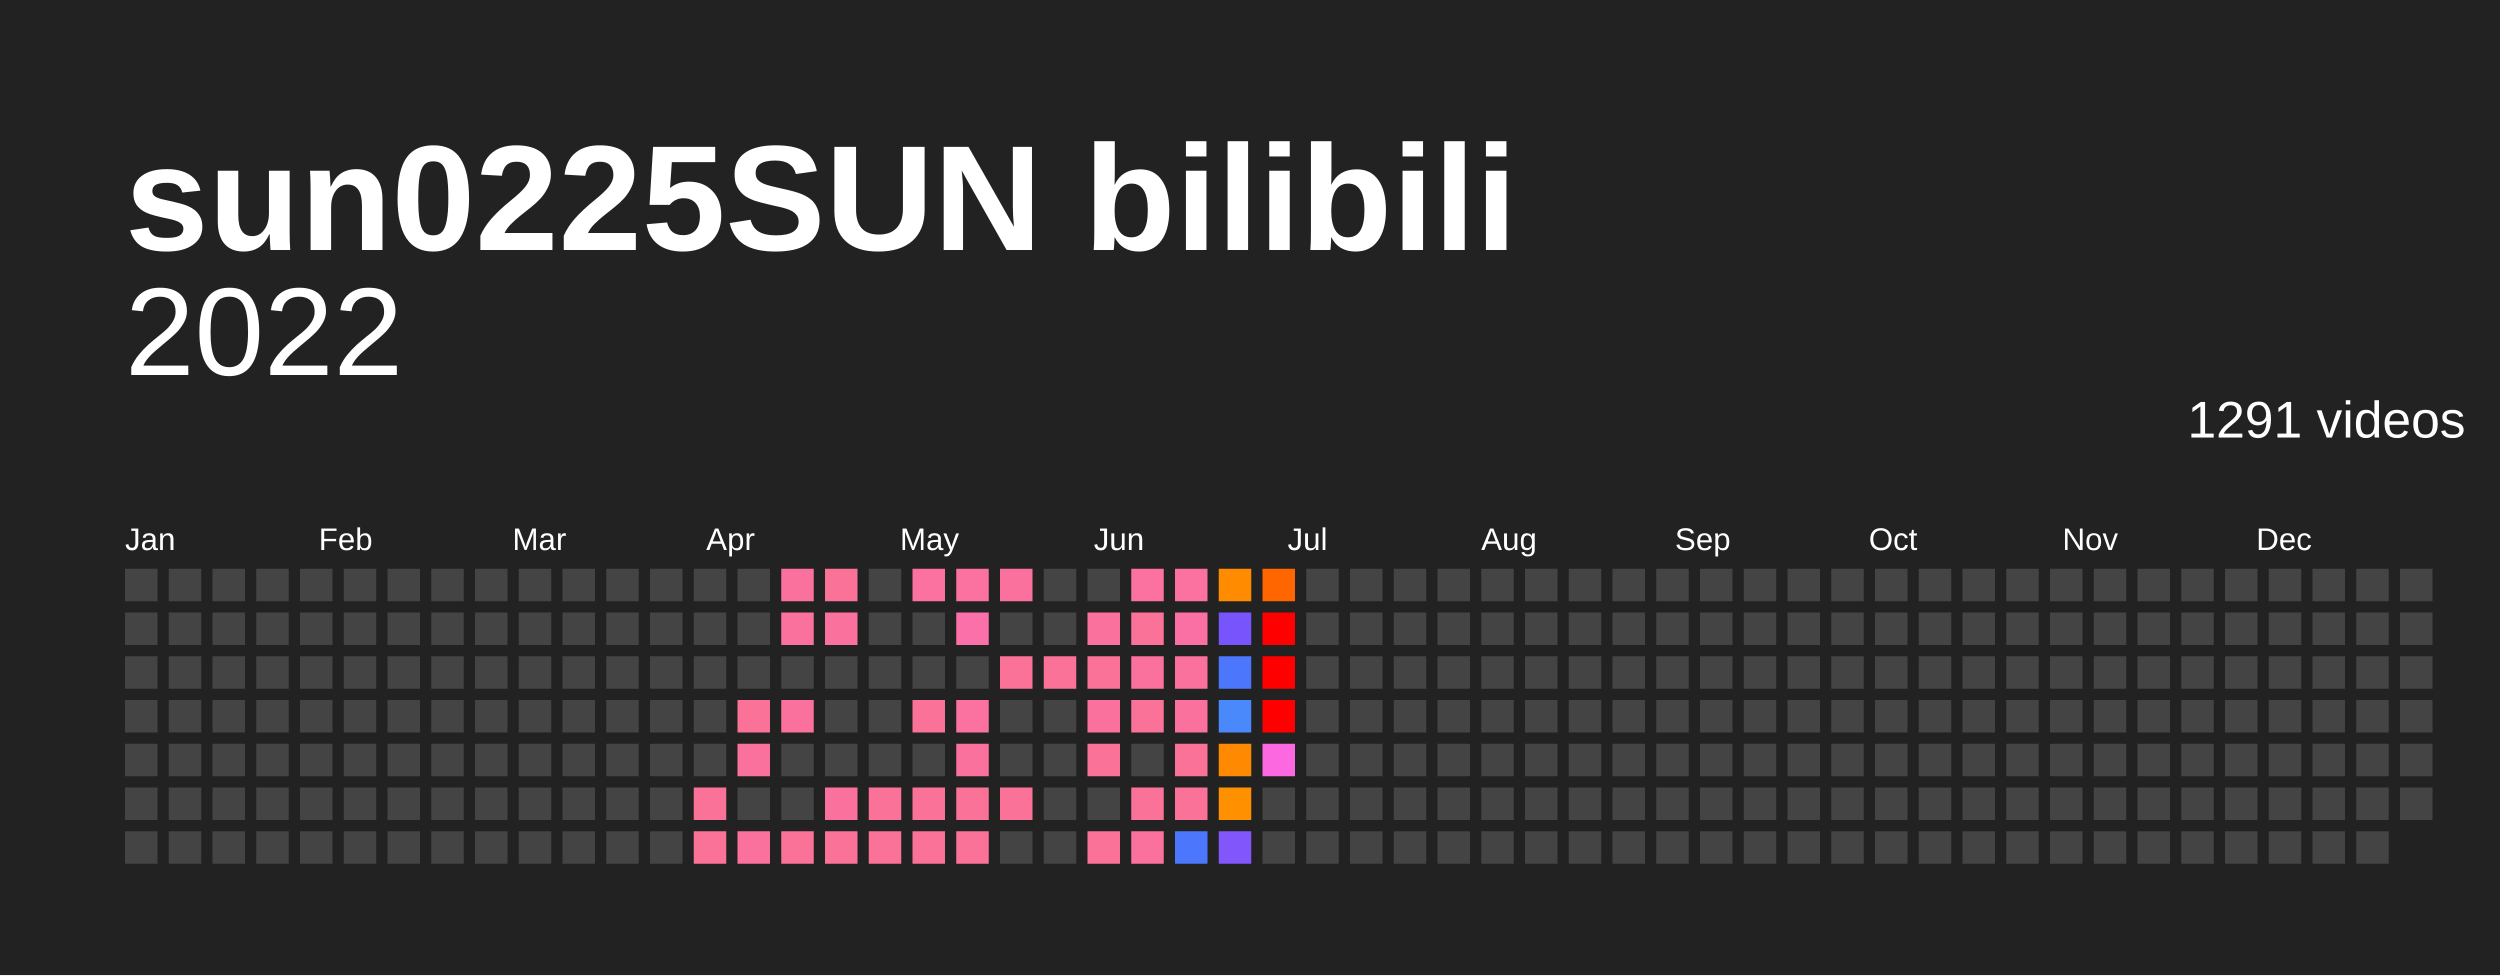
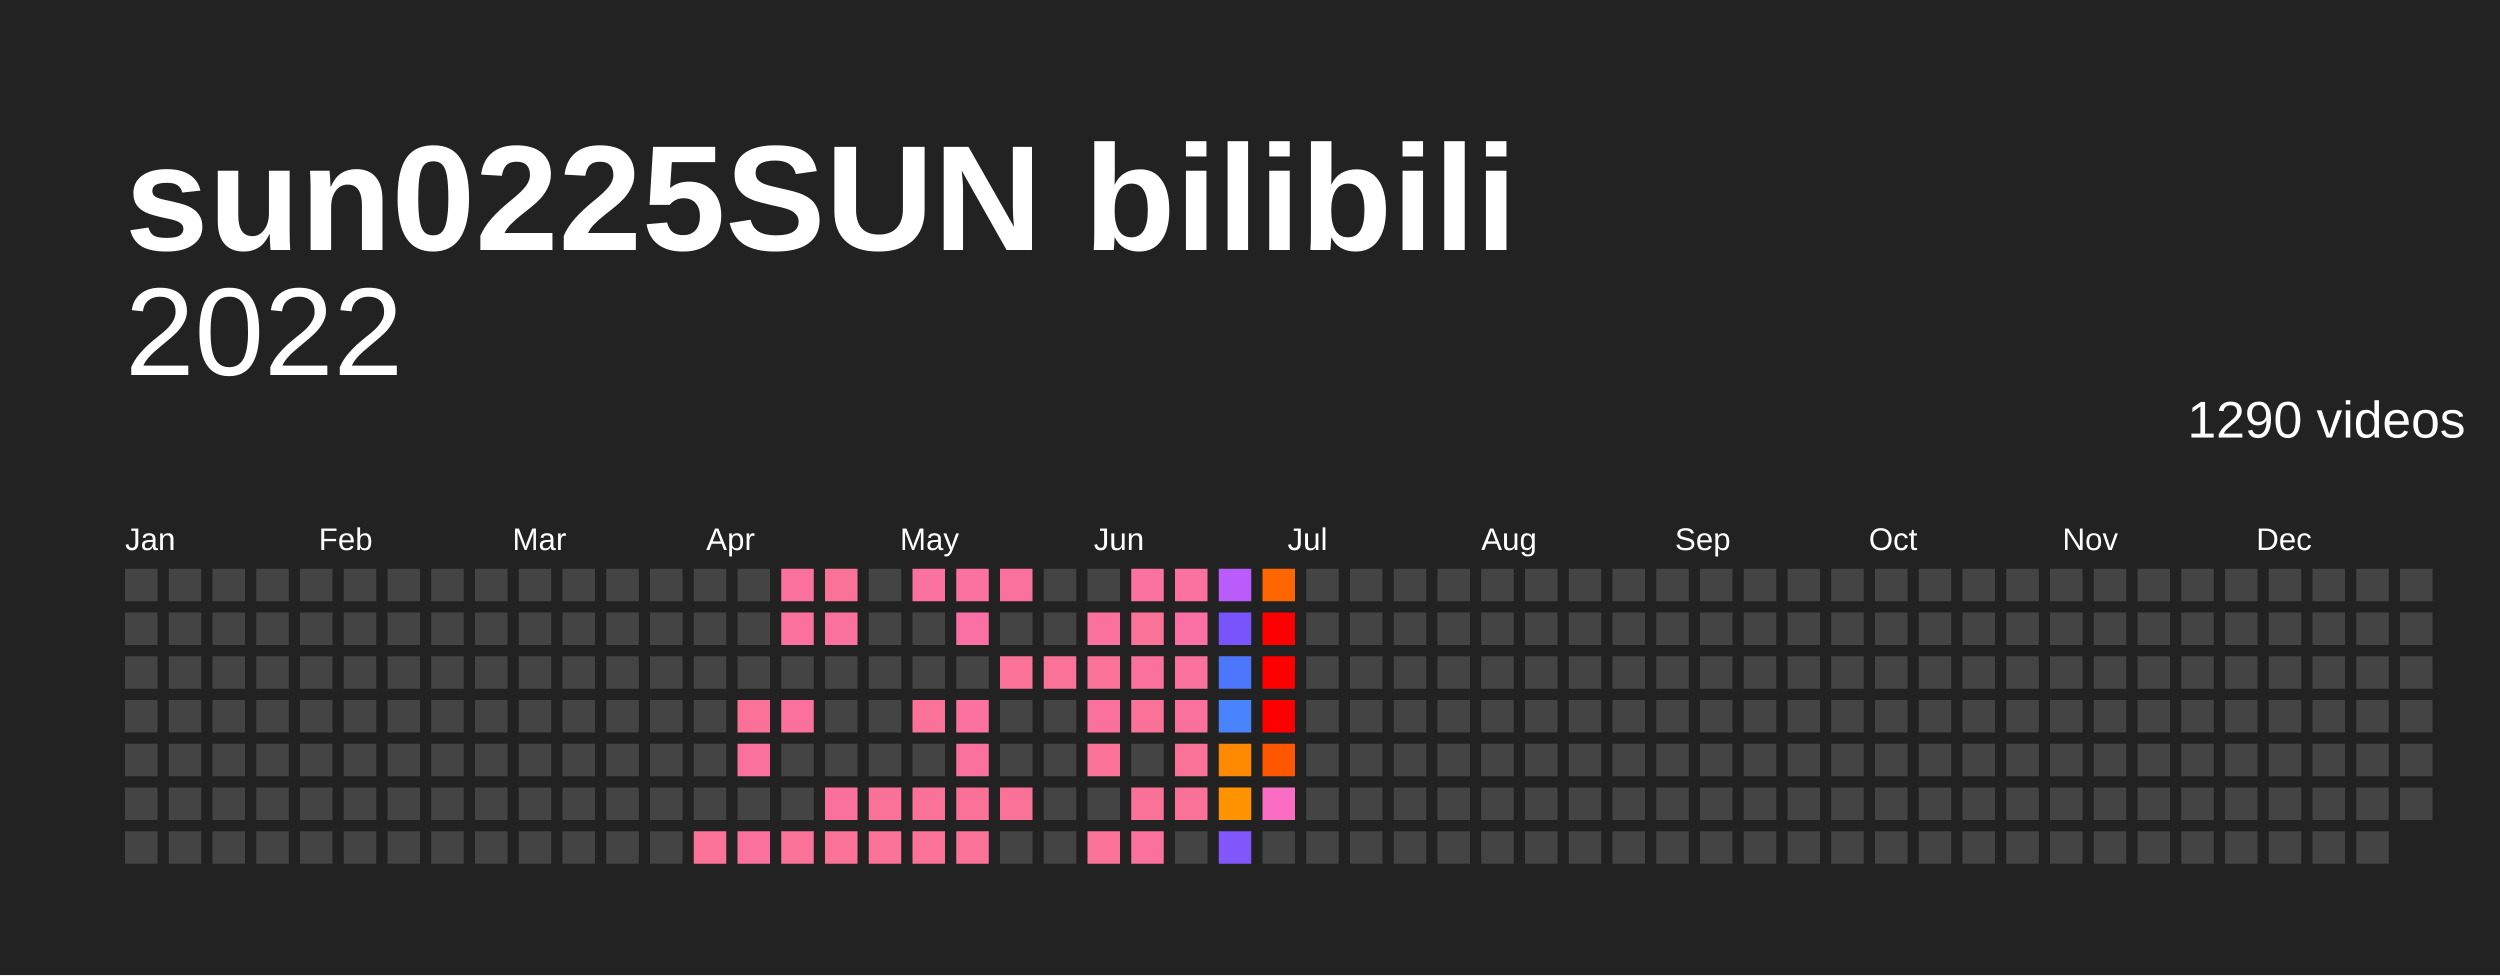
<svg xmlns="http://www.w3.org/2000/svg" baseProfile="full" height="78mm" version="1.1" viewBox="0,0,200,78" width="200mm">
  <defs />
  <rect fill="#222222" height="78" width="200" x="0" y="0" />
  <text fill="#FFFFFF" style="font-size:12px; font-family:Arial; font-weight:bold;" x="10" y="20">sun0225SUN bilibili</text>
  <text alignment-baseline="hanging" fill="#FFFFFF" style="font-size:10.0px; font-family:Arial;" x="10" y="30">2022</text>
-   <text alignment-baseline="hanging" fill="#FFFFFF" style="font-size:4.125px; font-family:Arial;" x="175" y="35">1291 videos</text>
+   <text alignment-baseline="hanging" fill="#FFFFFF" style="font-size:4.125px; font-family:Arial;" x="175" y="35">1290 videos</text>
  <text fill="#FFFFFF" style="font-size:2.5px; font-family:Arial" x="10.0" y="44">Jan</text>
  <text fill="#FFFFFF" style="font-size:2.5px; font-family:Arial" x="25.5" y="44">Feb</text>
  <text fill="#FFFFFF" style="font-size:2.5px; font-family:Arial" x="41.0" y="44">Mar</text>
  <text fill="#FFFFFF" style="font-size:2.5px; font-family:Arial" x="56.5" y="44">Apr</text>
  <text fill="#FFFFFF" style="font-size:2.5px; font-family:Arial" x="72.0" y="44">May</text>
  <text fill="#FFFFFF" style="font-size:2.5px; font-family:Arial" x="87.5" y="44">Jun</text>
  <text fill="#FFFFFF" style="font-size:2.5px; font-family:Arial" x="103.0" y="44">Jul</text>
  <text fill="#FFFFFF" style="font-size:2.5px; font-family:Arial" x="118.5" y="44">Aug</text>
  <text fill="#FFFFFF" style="font-size:2.5px; font-family:Arial" x="134.0" y="44">Sep</text>
  <text fill="#FFFFFF" style="font-size:2.5px; font-family:Arial" x="149.5" y="44">Oct</text>
  <text fill="#FFFFFF" style="font-size:2.5px; font-family:Arial" x="165.0" y="44">Nov</text>
  <text fill="#FFFFFF" style="font-size:2.5px; font-family:Arial" x="180.5" y="44">Dec</text>
  <rect fill="#444444" height="2.6" width="2.6" x="10.0" y="45.5" />
  <rect fill="#444444" height="2.6" width="2.6" x="10.0" y="49.0" />
  <rect fill="#444444" height="2.6" width="2.6" x="10.0" y="52.5" />
  <rect fill="#444444" height="2.6" width="2.6" x="10.0" y="56.0" />
  <rect fill="#444444" height="2.6" width="2.6" x="10.0" y="59.5" />
  <rect fill="#444444" height="2.6" width="2.6" x="10.0" y="63.0" />
  <rect fill="#444444" height="2.6" width="2.6" x="10.0" y="66.5" />
  <rect fill="#444444" height="2.6" width="2.6" x="13.5" y="45.5" />
  <rect fill="#444444" height="2.6" width="2.6" x="13.5" y="49.0" />
  <rect fill="#444444" height="2.6" width="2.6" x="13.5" y="52.5" />
  <rect fill="#444444" height="2.6" width="2.6" x="13.5" y="56.0" />
  <rect fill="#444444" height="2.6" width="2.6" x="13.5" y="59.5" />
  <rect fill="#444444" height="2.6" width="2.6" x="13.5" y="63.0" />
  <rect fill="#444444" height="2.6" width="2.6" x="13.5" y="66.5" />
  <rect fill="#444444" height="2.6" width="2.6" x="17.0" y="45.5" />
  <rect fill="#444444" height="2.6" width="2.6" x="17.0" y="49.0" />
  <rect fill="#444444" height="2.6" width="2.6" x="17.0" y="52.5" />
  <rect fill="#444444" height="2.6" width="2.6" x="17.0" y="56.0" />
  <rect fill="#444444" height="2.6" width="2.6" x="17.0" y="59.5" />
  <rect fill="#444444" height="2.6" width="2.6" x="17.0" y="63.0" />
  <rect fill="#444444" height="2.6" width="2.6" x="17.0" y="66.5" />
  <rect fill="#444444" height="2.6" width="2.6" x="20.5" y="45.5" />
  <rect fill="#444444" height="2.6" width="2.6" x="20.5" y="49.0" />
  <rect fill="#444444" height="2.6" width="2.6" x="20.5" y="52.5" />
  <rect fill="#444444" height="2.6" width="2.6" x="20.5" y="56.0" />
  <rect fill="#444444" height="2.6" width="2.6" x="20.5" y="59.5" />
  <rect fill="#444444" height="2.6" width="2.6" x="20.5" y="63.0" />
  <rect fill="#444444" height="2.6" width="2.6" x="20.5" y="66.5" />
  <rect fill="#444444" height="2.6" width="2.6" x="24.0" y="45.5" />
  <rect fill="#444444" height="2.6" width="2.6" x="24.0" y="49.0" />
  <rect fill="#444444" height="2.6" width="2.6" x="24.0" y="52.5" />
  <rect fill="#444444" height="2.6" width="2.6" x="24.0" y="56.0" />
  <rect fill="#444444" height="2.6" width="2.6" x="24.0" y="59.5" />
  <rect fill="#444444" height="2.6" width="2.6" x="24.0" y="63.0" />
  <rect fill="#444444" height="2.6" width="2.6" x="24.0" y="66.5" />
  <rect fill="#444444" height="2.6" width="2.6" x="27.5" y="45.5" />
  <rect fill="#444444" height="2.6" width="2.6" x="27.5" y="49.0" />
  <rect fill="#444444" height="2.6" width="2.6" x="27.5" y="52.5" />
  <rect fill="#444444" height="2.6" width="2.6" x="27.5" y="56.0" />
  <rect fill="#444444" height="2.6" width="2.6" x="27.5" y="59.5" />
  <rect fill="#444444" height="2.6" width="2.6" x="27.5" y="63.0" />
  <rect fill="#444444" height="2.6" width="2.6" x="27.5" y="66.5" />
  <rect fill="#444444" height="2.6" width="2.6" x="31.0" y="45.5" />
  <rect fill="#444444" height="2.6" width="2.6" x="31.0" y="49.0" />
  <rect fill="#444444" height="2.6" width="2.6" x="31.0" y="52.5" />
  <rect fill="#444444" height="2.6" width="2.6" x="31.0" y="56.0" />
  <rect fill="#444444" height="2.6" width="2.6" x="31.0" y="59.5" />
  <rect fill="#444444" height="2.6" width="2.6" x="31.0" y="63.0" />
  <rect fill="#444444" height="2.6" width="2.6" x="31.0" y="66.5" />
  <rect fill="#444444" height="2.6" width="2.6" x="34.5" y="45.5" />
  <rect fill="#444444" height="2.6" width="2.6" x="34.5" y="49.0" />
  <rect fill="#444444" height="2.6" width="2.6" x="34.5" y="52.5" />
  <rect fill="#444444" height="2.6" width="2.6" x="34.5" y="56.0" />
  <rect fill="#444444" height="2.6" width="2.6" x="34.5" y="59.5" />
  <rect fill="#444444" height="2.6" width="2.6" x="34.5" y="63.0" />
  <rect fill="#444444" height="2.6" width="2.6" x="34.5" y="66.5" />
  <rect fill="#444444" height="2.6" width="2.6" x="38.0" y="45.5" />
  <rect fill="#444444" height="2.6" width="2.6" x="38.0" y="49.0" />
  <rect fill="#444444" height="2.6" width="2.6" x="38.0" y="52.5" />
  <rect fill="#444444" height="2.6" width="2.6" x="38.0" y="56.0" />
  <rect fill="#444444" height="2.6" width="2.6" x="38.0" y="59.5" />
  <rect fill="#444444" height="2.6" width="2.6" x="38.0" y="63.0" />
  <rect fill="#444444" height="2.6" width="2.6" x="38.0" y="66.5" />
  <rect fill="#444444" height="2.6" width="2.6" x="41.5" y="45.5" />
  <rect fill="#444444" height="2.6" width="2.6" x="41.5" y="49.0" />
  <rect fill="#444444" height="2.6" width="2.6" x="41.5" y="52.5" />
  <rect fill="#444444" height="2.6" width="2.6" x="41.5" y="56.0" />
  <rect fill="#444444" height="2.6" width="2.6" x="41.5" y="59.5" />
  <rect fill="#444444" height="2.6" width="2.6" x="41.5" y="63.0" />
  <rect fill="#444444" height="2.6" width="2.6" x="41.5" y="66.5" />
  <rect fill="#444444" height="2.6" width="2.6" x="45.0" y="45.5" />
  <rect fill="#444444" height="2.6" width="2.6" x="45.0" y="49.0" />
  <rect fill="#444444" height="2.6" width="2.6" x="45.0" y="52.5" />
  <rect fill="#444444" height="2.6" width="2.6" x="45.0" y="56.0" />
  <rect fill="#444444" height="2.6" width="2.6" x="45.0" y="59.5" />
  <rect fill="#444444" height="2.6" width="2.6" x="45.0" y="63.0" />
  <rect fill="#444444" height="2.6" width="2.6" x="45.0" y="66.5" />
  <rect fill="#444444" height="2.6" width="2.6" x="48.5" y="45.5" />
  <rect fill="#444444" height="2.6" width="2.6" x="48.5" y="49.0" />
  <rect fill="#444444" height="2.6" width="2.6" x="48.5" y="52.5" />
  <rect fill="#444444" height="2.6" width="2.6" x="48.5" y="56.0" />
  <rect fill="#444444" height="2.6" width="2.6" x="48.5" y="59.5" />
  <rect fill="#444444" height="2.6" width="2.6" x="48.5" y="63.0" />
  <rect fill="#444444" height="2.6" width="2.6" x="48.5" y="66.5" />
  <rect fill="#444444" height="2.6" width="2.6" x="52.0" y="45.5" />
  <rect fill="#444444" height="2.6" width="2.6" x="52.0" y="49.0" />
  <rect fill="#444444" height="2.6" width="2.6" x="52.0" y="52.5" />
  <rect fill="#444444" height="2.6" width="2.6" x="52.0" y="56.0" />
  <rect fill="#444444" height="2.6" width="2.6" x="52.0" y="59.5" />
  <rect fill="#444444" height="2.6" width="2.6" x="52.0" y="63.0" />
  <rect fill="#444444" height="2.6" width="2.6" x="52.0" y="66.5" />
  <rect fill="#444444" height="2.6" width="2.6" x="55.5" y="45.5" />
  <rect fill="#444444" height="2.6" width="2.6" x="55.5" y="49.0" />
  <rect fill="#444444" height="2.6" width="2.6" x="55.5" y="52.5" />
  <rect fill="#444444" height="2.6" width="2.6" x="55.5" y="56.0" />
  <rect fill="#444444" height="2.6" width="2.6" x="55.5" y="59.5" />
-   <rect fill="#fb7299" height="2.6" width="2.6" x="55.5" y="63.0" />
+   <rect fill="#444444" height="2.6" width="2.6" x="55.5" y="63.0" />
  <rect fill="#fb7299" height="2.6" width="2.6" x="55.5" y="66.5" />
  <rect fill="#444444" height="2.6" width="2.6" x="59.0" y="45.5" />
  <rect fill="#444444" height="2.6" width="2.6" x="59.0" y="49.0" />
  <rect fill="#444444" height="2.6" width="2.6" x="59.0" y="52.5" />
  <rect fill="#fb7299" height="2.6" width="2.6" x="59.0" y="56.0" />
  <rect fill="#fb719d" height="2.6" width="2.6" x="59.0" y="59.5" />
  <rect fill="#444444" height="2.6" width="2.6" x="59.0" y="63.0" />
  <rect fill="#fb719d" height="2.6" width="2.6" x="59.0" y="66.5" />
  <rect fill="#fb719d" height="2.6" width="2.6" x="62.5" y="45.5" />
  <rect fill="#fb719d" height="2.6" width="2.6" x="62.5" y="49.0" />
  <rect fill="#444444" height="2.6" width="2.6" x="62.5" y="52.5" />
  <rect fill="#fb719d" height="2.6" width="2.6" x="62.5" y="56.0" />
  <rect fill="#444444" height="2.6" width="2.6" x="62.5" y="59.5" />
  <rect fill="#444444" height="2.6" width="2.6" x="62.5" y="63.0" />
  <rect fill="#fb7299" height="2.6" width="2.6" x="62.5" y="66.5" />
  <rect fill="#fb7299" height="2.6" width="2.6" x="66.0" y="45.5" />
  <rect fill="#fb719d" height="2.6" width="2.6" x="66.0" y="49.0" />
  <rect fill="#444444" height="2.6" width="2.6" x="66.0" y="52.5" />
  <rect fill="#444444" height="2.6" width="2.6" x="66.0" y="56.0" />
  <rect fill="#444444" height="2.6" width="2.6" x="66.0" y="59.5" />
  <rect fill="#fb719d" height="2.6" width="2.6" x="66.0" y="63.0" />
  <rect fill="#fb7299" height="2.6" width="2.6" x="66.0" y="66.5" />
  <rect fill="#444444" height="2.6" width="2.6" x="69.5" y="45.5" />
  <rect fill="#444444" height="2.6" width="2.6" x="69.5" y="49.0" />
  <rect fill="#444444" height="2.6" width="2.6" x="69.5" y="52.5" />
  <rect fill="#444444" height="2.6" width="2.6" x="69.5" y="56.0" />
  <rect fill="#444444" height="2.6" width="2.6" x="69.5" y="59.5" />
  <rect fill="#fb7299" height="2.6" width="2.6" x="69.5" y="63.0" />
  <rect fill="#fb7299" height="2.6" width="2.6" x="69.5" y="66.5" />
  <rect fill="#fb71a0" height="2.6" width="2.6" x="73.0" y="45.5" />
  <rect fill="#444444" height="2.6" width="2.6" x="73.0" y="49.0" />
  <rect fill="#444444" height="2.6" width="2.6" x="73.0" y="52.5" />
  <rect fill="#fb7299" height="2.6" width="2.6" x="73.0" y="56.0" />
  <rect fill="#444444" height="2.6" width="2.6" x="73.0" y="59.5" />
  <rect fill="#fb7299" height="2.6" width="2.6" x="73.0" y="63.0" />
  <rect fill="#fb7299" height="2.6" width="2.6" x="73.0" y="66.5" />
  <rect fill="#fb71a0" height="2.6" width="2.6" x="76.5" y="45.5" />
-   <rect fill="#fb70a8" height="2.6" width="2.6" x="76.5" y="49.0" />
+   <rect fill="#fb70a4" height="2.6" width="2.6" x="76.5" y="49.0" />
  <rect fill="#444444" height="2.6" width="2.6" x="76.5" y="52.5" />
  <rect fill="#fb71a0" height="2.6" width="2.6" x="76.5" y="56.0" />
  <rect fill="#fb719d" height="2.6" width="2.6" x="76.5" y="59.5" />
  <rect fill="#fb7299" height="2.6" width="2.6" x="76.5" y="63.0" />
  <rect fill="#fb7299" height="2.6" width="2.6" x="76.5" y="66.5" />
  <rect fill="#fb719d" height="2.6" width="2.6" x="80.0" y="45.5" />
  <rect fill="#444444" height="2.6" width="2.6" x="80.0" y="49.0" />
  <rect fill="#fb7299" height="2.6" width="2.6" x="80.0" y="52.5" />
  <rect fill="#444444" height="2.6" width="2.6" x="80.0" y="56.0" />
  <rect fill="#444444" height="2.6" width="2.6" x="80.0" y="59.5" />
  <rect fill="#fb7299" height="2.6" width="2.6" x="80.0" y="63.0" />
  <rect fill="#444444" height="2.6" width="2.6" x="80.0" y="66.5" />
  <rect fill="#444444" height="2.6" width="2.6" x="83.5" y="45.5" />
  <rect fill="#444444" height="2.6" width="2.6" x="83.5" y="49.0" />
  <rect fill="#fb7299" height="2.6" width="2.6" x="83.5" y="52.5" />
  <rect fill="#444444" height="2.6" width="2.6" x="83.5" y="56.0" />
  <rect fill="#444444" height="2.6" width="2.6" x="83.5" y="59.5" />
  <rect fill="#444444" height="2.6" width="2.6" x="83.5" y="63.0" />
  <rect fill="#444444" height="2.6" width="2.6" x="83.5" y="66.5" />
  <rect fill="#444444" height="2.6" width="2.6" x="87.0" y="45.5" />
  <rect fill="#fb719d" height="2.6" width="2.6" x="87.0" y="49.0" />
  <rect fill="#fb7299" height="2.6" width="2.6" x="87.0" y="52.5" />
  <rect fill="#fb719d" height="2.6" width="2.6" x="87.0" y="56.0" />
  <rect fill="#fb7299" height="2.6" width="2.6" x="87.0" y="59.5" />
  <rect fill="#444444" height="2.6" width="2.6" x="87.0" y="63.0" />
  <rect fill="#fb7299" height="2.6" width="2.6" x="87.0" y="66.5" />
  <rect fill="#fb71a0" height="2.6" width="2.6" x="90.5" y="45.5" />
  <rect fill="#fb7299" height="2.6" width="2.6" x="90.5" y="49.0" />
  <rect fill="#fb719d" height="2.6" width="2.6" x="90.5" y="52.5" />
  <rect fill="#fb7299" height="2.6" width="2.6" x="90.5" y="56.0" />
  <rect fill="#444444" height="2.6" width="2.6" x="90.5" y="59.5" />
  <rect fill="#fb7299" height="2.6" width="2.6" x="90.5" y="63.0" />
  <rect fill="#fb719d" height="2.6" width="2.6" x="90.5" y="66.5" />
  <rect fill="#fb71a0" height="2.6" width="2.6" x="94.0" y="45.5" />
  <rect fill="#fb70a4" height="2.6" width="2.6" x="94.0" y="49.0" />
  <rect fill="#fb719d" height="2.6" width="2.6" x="94.0" y="52.5" />
  <rect fill="#fb719d" height="2.6" width="2.6" x="94.0" y="56.0" />
  <rect fill="#fb7299" height="2.6" width="2.6" x="94.0" y="59.5" />
  <rect fill="#fb7299" height="2.6" width="2.6" x="94.0" y="63.0" />
-   <rect fill="#4c76fc" height="2.6" width="2.6" x="94.0" y="66.5" />
-   <rect fill="#ff8c00" height="2.6" width="2.6" x="97.5" y="45.5" />
+   <rect fill="#444444" height="2.6" width="2.6" x="94.0" y="66.5" />
+   <rect fill="#ba5cfb" height="2.6" width="2.6" x="97.5" y="45.5" />
  <rect fill="#7754fb" height="2.6" width="2.6" x="97.5" y="49.0" />
  <rect fill="#4c76fc" height="2.6" width="2.6" x="97.5" y="52.5" />
-   <rect fill="#4989fc" height="2.6" width="2.6" x="97.5" y="56.0" />
+   <rect fill="#4a84fc" height="2.6" width="2.6" x="97.5" y="56.0" />
  <rect fill="#ff8900" height="2.6" width="2.6" x="97.5" y="59.5" />
-   <rect fill="#ff9000" height="2.6" width="2.6" x="97.5" y="63.0" />
+   <rect fill="#ff9300" height="2.6" width="2.6" x="97.5" y="63.0" />
  <rect fill="#8156fb" height="2.6" width="2.6" x="97.5" y="66.5" />
  <rect fill="#ff6600" height="2.6" width="2.6" x="101.0" y="45.5" />
  <rect fill="red" height="2.6" width="2.6" x="101.0" y="49.0" />
  <rect fill="red" height="2.6" width="2.6" x="101.0" y="52.5" />
  <rect fill="red" height="2.6" width="2.6" x="101.0" y="56.0" />
-   <rect fill="#fb68e0" height="2.6" width="2.6" x="101.0" y="59.5" />
-   <rect fill="#444444" height="2.6" width="2.6" x="101.0" y="63.0" />
+   <rect fill="#ff5600" height="2.6" width="2.6" x="101.0" y="59.5" />
+   <rect fill="#fb6cc3" height="2.6" width="2.6" x="101.0" y="63.0" />
  <rect fill="#444444" height="2.6" width="2.6" x="101.0" y="66.5" />
  <rect fill="#444444" height="2.6" width="2.6" x="104.5" y="45.5" />
  <rect fill="#444444" height="2.6" width="2.6" x="104.5" y="49.0" />
  <rect fill="#444444" height="2.6" width="2.6" x="104.5" y="52.5" />
  <rect fill="#444444" height="2.6" width="2.6" x="104.5" y="56.0" />
  <rect fill="#444444" height="2.6" width="2.6" x="104.5" y="59.5" />
  <rect fill="#444444" height="2.6" width="2.6" x="104.5" y="63.0" />
  <rect fill="#444444" height="2.6" width="2.6" x="104.5" y="66.5" />
  <rect fill="#444444" height="2.6" width="2.6" x="108.0" y="45.5" />
  <rect fill="#444444" height="2.6" width="2.6" x="108.0" y="49.0" />
  <rect fill="#444444" height="2.6" width="2.6" x="108.0" y="52.5" />
  <rect fill="#444444" height="2.6" width="2.6" x="108.0" y="56.0" />
  <rect fill="#444444" height="2.6" width="2.6" x="108.0" y="59.5" />
  <rect fill="#444444" height="2.6" width="2.6" x="108.0" y="63.0" />
  <rect fill="#444444" height="2.6" width="2.6" x="108.0" y="66.5" />
  <rect fill="#444444" height="2.6" width="2.6" x="111.5" y="45.5" />
  <rect fill="#444444" height="2.6" width="2.6" x="111.5" y="49.0" />
  <rect fill="#444444" height="2.6" width="2.6" x="111.5" y="52.5" />
  <rect fill="#444444" height="2.6" width="2.6" x="111.5" y="56.0" />
  <rect fill="#444444" height="2.6" width="2.6" x="111.5" y="59.5" />
  <rect fill="#444444" height="2.6" width="2.6" x="111.5" y="63.0" />
  <rect fill="#444444" height="2.6" width="2.6" x="111.5" y="66.5" />
  <rect fill="#444444" height="2.6" width="2.6" x="115.0" y="45.5" />
  <rect fill="#444444" height="2.6" width="2.6" x="115.0" y="49.0" />
  <rect fill="#444444" height="2.6" width="2.6" x="115.0" y="52.5" />
  <rect fill="#444444" height="2.6" width="2.6" x="115.0" y="56.0" />
  <rect fill="#444444" height="2.6" width="2.6" x="115.0" y="59.5" />
  <rect fill="#444444" height="2.6" width="2.6" x="115.0" y="63.0" />
  <rect fill="#444444" height="2.6" width="2.6" x="115.0" y="66.5" />
  <rect fill="#444444" height="2.6" width="2.6" x="118.5" y="45.5" />
  <rect fill="#444444" height="2.6" width="2.6" x="118.5" y="49.0" />
  <rect fill="#444444" height="2.6" width="2.6" x="118.5" y="52.5" />
  <rect fill="#444444" height="2.6" width="2.6" x="118.5" y="56.0" />
  <rect fill="#444444" height="2.6" width="2.6" x="118.5" y="59.5" />
  <rect fill="#444444" height="2.6" width="2.6" x="118.5" y="63.0" />
  <rect fill="#444444" height="2.6" width="2.6" x="118.5" y="66.5" />
  <rect fill="#444444" height="2.6" width="2.6" x="122.0" y="45.5" />
  <rect fill="#444444" height="2.6" width="2.6" x="122.0" y="49.0" />
  <rect fill="#444444" height="2.6" width="2.6" x="122.0" y="52.5" />
  <rect fill="#444444" height="2.6" width="2.6" x="122.0" y="56.0" />
  <rect fill="#444444" height="2.6" width="2.6" x="122.0" y="59.5" />
  <rect fill="#444444" height="2.6" width="2.6" x="122.0" y="63.0" />
  <rect fill="#444444" height="2.6" width="2.6" x="122.0" y="66.5" />
  <rect fill="#444444" height="2.6" width="2.6" x="125.5" y="45.5" />
  <rect fill="#444444" height="2.6" width="2.6" x="125.5" y="49.0" />
  <rect fill="#444444" height="2.6" width="2.6" x="125.5" y="52.5" />
  <rect fill="#444444" height="2.6" width="2.6" x="125.5" y="56.0" />
  <rect fill="#444444" height="2.6" width="2.6" x="125.5" y="59.5" />
  <rect fill="#444444" height="2.6" width="2.6" x="125.5" y="63.0" />
  <rect fill="#444444" height="2.6" width="2.6" x="125.5" y="66.5" />
  <rect fill="#444444" height="2.6" width="2.6" x="129.0" y="45.5" />
  <rect fill="#444444" height="2.6" width="2.6" x="129.0" y="49.0" />
  <rect fill="#444444" height="2.6" width="2.6" x="129.0" y="52.5" />
  <rect fill="#444444" height="2.6" width="2.6" x="129.0" y="56.0" />
  <rect fill="#444444" height="2.6" width="2.6" x="129.0" y="59.5" />
  <rect fill="#444444" height="2.6" width="2.6" x="129.0" y="63.0" />
  <rect fill="#444444" height="2.6" width="2.6" x="129.0" y="66.5" />
  <rect fill="#444444" height="2.6" width="2.6" x="132.5" y="45.5" />
  <rect fill="#444444" height="2.6" width="2.6" x="132.5" y="49.0" />
  <rect fill="#444444" height="2.6" width="2.6" x="132.5" y="52.5" />
  <rect fill="#444444" height="2.6" width="2.6" x="132.5" y="56.0" />
  <rect fill="#444444" height="2.6" width="2.6" x="132.5" y="59.5" />
  <rect fill="#444444" height="2.6" width="2.6" x="132.5" y="63.0" />
  <rect fill="#444444" height="2.6" width="2.6" x="132.5" y="66.5" />
  <rect fill="#444444" height="2.6" width="2.6" x="136.0" y="45.5" />
  <rect fill="#444444" height="2.6" width="2.6" x="136.0" y="49.0" />
  <rect fill="#444444" height="2.6" width="2.6" x="136.0" y="52.5" />
  <rect fill="#444444" height="2.6" width="2.6" x="136.0" y="56.0" />
  <rect fill="#444444" height="2.6" width="2.6" x="136.0" y="59.5" />
  <rect fill="#444444" height="2.6" width="2.6" x="136.0" y="63.0" />
  <rect fill="#444444" height="2.6" width="2.6" x="136.0" y="66.5" />
  <rect fill="#444444" height="2.6" width="2.6" x="139.5" y="45.5" />
  <rect fill="#444444" height="2.6" width="2.6" x="139.5" y="49.0" />
  <rect fill="#444444" height="2.6" width="2.6" x="139.5" y="52.5" />
  <rect fill="#444444" height="2.6" width="2.6" x="139.5" y="56.0" />
  <rect fill="#444444" height="2.6" width="2.6" x="139.5" y="59.5" />
  <rect fill="#444444" height="2.6" width="2.6" x="139.5" y="63.0" />
  <rect fill="#444444" height="2.6" width="2.6" x="139.5" y="66.5" />
  <rect fill="#444444" height="2.6" width="2.6" x="143.0" y="45.5" />
  <rect fill="#444444" height="2.6" width="2.6" x="143.0" y="49.0" />
  <rect fill="#444444" height="2.6" width="2.6" x="143.0" y="52.5" />
  <rect fill="#444444" height="2.6" width="2.6" x="143.0" y="56.0" />
  <rect fill="#444444" height="2.6" width="2.6" x="143.0" y="59.5" />
  <rect fill="#444444" height="2.6" width="2.6" x="143.0" y="63.0" />
  <rect fill="#444444" height="2.6" width="2.6" x="143.0" y="66.5" />
  <rect fill="#444444" height="2.6" width="2.6" x="146.5" y="45.5" />
  <rect fill="#444444" height="2.6" width="2.6" x="146.5" y="49.0" />
  <rect fill="#444444" height="2.6" width="2.6" x="146.5" y="52.5" />
  <rect fill="#444444" height="2.6" width="2.6" x="146.5" y="56.0" />
  <rect fill="#444444" height="2.6" width="2.6" x="146.5" y="59.5" />
  <rect fill="#444444" height="2.6" width="2.6" x="146.5" y="63.0" />
  <rect fill="#444444" height="2.6" width="2.6" x="146.5" y="66.5" />
  <rect fill="#444444" height="2.6" width="2.6" x="150.0" y="45.5" />
  <rect fill="#444444" height="2.6" width="2.6" x="150.0" y="49.0" />
  <rect fill="#444444" height="2.6" width="2.6" x="150.0" y="52.5" />
  <rect fill="#444444" height="2.6" width="2.6" x="150.0" y="56.0" />
  <rect fill="#444444" height="2.6" width="2.6" x="150.0" y="59.5" />
  <rect fill="#444444" height="2.6" width="2.6" x="150.0" y="63.0" />
  <rect fill="#444444" height="2.6" width="2.6" x="150.0" y="66.5" />
  <rect fill="#444444" height="2.6" width="2.6" x="153.5" y="45.5" />
  <rect fill="#444444" height="2.6" width="2.6" x="153.5" y="49.0" />
  <rect fill="#444444" height="2.6" width="2.6" x="153.5" y="52.5" />
  <rect fill="#444444" height="2.6" width="2.6" x="153.5" y="56.0" />
  <rect fill="#444444" height="2.6" width="2.6" x="153.5" y="59.5" />
  <rect fill="#444444" height="2.6" width="2.6" x="153.5" y="63.0" />
  <rect fill="#444444" height="2.6" width="2.6" x="153.5" y="66.5" />
  <rect fill="#444444" height="2.6" width="2.6" x="157.0" y="45.5" />
  <rect fill="#444444" height="2.6" width="2.6" x="157.0" y="49.0" />
  <rect fill="#444444" height="2.6" width="2.6" x="157.0" y="52.5" />
  <rect fill="#444444" height="2.6" width="2.6" x="157.0" y="56.0" />
  <rect fill="#444444" height="2.6" width="2.6" x="157.0" y="59.5" />
  <rect fill="#444444" height="2.6" width="2.6" x="157.0" y="63.0" />
  <rect fill="#444444" height="2.6" width="2.6" x="157.0" y="66.5" />
  <rect fill="#444444" height="2.6" width="2.6" x="160.5" y="45.5" />
  <rect fill="#444444" height="2.6" width="2.6" x="160.5" y="49.0" />
  <rect fill="#444444" height="2.6" width="2.6" x="160.5" y="52.5" />
  <rect fill="#444444" height="2.6" width="2.6" x="160.5" y="56.0" />
  <rect fill="#444444" height="2.6" width="2.6" x="160.5" y="59.5" />
  <rect fill="#444444" height="2.6" width="2.6" x="160.5" y="63.0" />
  <rect fill="#444444" height="2.6" width="2.6" x="160.5" y="66.5" />
  <rect fill="#444444" height="2.6" width="2.6" x="164.0" y="45.5" />
  <rect fill="#444444" height="2.6" width="2.6" x="164.0" y="49.0" />
  <rect fill="#444444" height="2.6" width="2.6" x="164.0" y="52.5" />
  <rect fill="#444444" height="2.6" width="2.6" x="164.0" y="56.0" />
  <rect fill="#444444" height="2.6" width="2.6" x="164.0" y="59.5" />
  <rect fill="#444444" height="2.6" width="2.6" x="164.0" y="63.0" />
  <rect fill="#444444" height="2.6" width="2.6" x="164.0" y="66.5" />
  <rect fill="#444444" height="2.6" width="2.6" x="167.5" y="45.5" />
  <rect fill="#444444" height="2.6" width="2.6" x="167.5" y="49.0" />
  <rect fill="#444444" height="2.6" width="2.6" x="167.5" y="52.5" />
  <rect fill="#444444" height="2.6" width="2.6" x="167.5" y="56.0" />
  <rect fill="#444444" height="2.6" width="2.6" x="167.5" y="59.5" />
  <rect fill="#444444" height="2.6" width="2.6" x="167.5" y="63.0" />
  <rect fill="#444444" height="2.6" width="2.6" x="167.5" y="66.5" />
  <rect fill="#444444" height="2.6" width="2.6" x="171.0" y="45.5" />
  <rect fill="#444444" height="2.6" width="2.6" x="171.0" y="49.0" />
  <rect fill="#444444" height="2.6" width="2.6" x="171.0" y="52.5" />
  <rect fill="#444444" height="2.6" width="2.6" x="171.0" y="56.0" />
  <rect fill="#444444" height="2.6" width="2.6" x="171.0" y="59.5" />
  <rect fill="#444444" height="2.6" width="2.6" x="171.0" y="63.0" />
  <rect fill="#444444" height="2.6" width="2.6" x="171.0" y="66.5" />
  <rect fill="#444444" height="2.6" width="2.6" x="174.5" y="45.5" />
  <rect fill="#444444" height="2.6" width="2.6" x="174.5" y="49.0" />
  <rect fill="#444444" height="2.6" width="2.6" x="174.5" y="52.5" />
  <rect fill="#444444" height="2.6" width="2.6" x="174.5" y="56.0" />
  <rect fill="#444444" height="2.6" width="2.6" x="174.5" y="59.5" />
  <rect fill="#444444" height="2.6" width="2.6" x="174.5" y="63.0" />
  <rect fill="#444444" height="2.6" width="2.6" x="174.5" y="66.5" />
  <rect fill="#444444" height="2.6" width="2.6" x="178.0" y="45.5" />
  <rect fill="#444444" height="2.6" width="2.6" x="178.0" y="49.0" />
  <rect fill="#444444" height="2.6" width="2.6" x="178.0" y="52.5" />
  <rect fill="#444444" height="2.6" width="2.6" x="178.0" y="56.0" />
  <rect fill="#444444" height="2.6" width="2.6" x="178.0" y="59.5" />
  <rect fill="#444444" height="2.6" width="2.6" x="178.0" y="63.0" />
  <rect fill="#444444" height="2.6" width="2.6" x="178.0" y="66.5" />
  <rect fill="#444444" height="2.6" width="2.6" x="181.5" y="45.5" />
  <rect fill="#444444" height="2.6" width="2.6" x="181.5" y="49.0" />
  <rect fill="#444444" height="2.6" width="2.6" x="181.5" y="52.5" />
  <rect fill="#444444" height="2.6" width="2.6" x="181.5" y="56.0" />
  <rect fill="#444444" height="2.6" width="2.6" x="181.5" y="59.5" />
  <rect fill="#444444" height="2.6" width="2.6" x="181.5" y="63.0" />
  <rect fill="#444444" height="2.6" width="2.6" x="181.5" y="66.5" />
  <rect fill="#444444" height="2.6" width="2.6" x="185.0" y="45.5" />
  <rect fill="#444444" height="2.6" width="2.6" x="185.0" y="49.0" />
  <rect fill="#444444" height="2.6" width="2.6" x="185.0" y="52.5" />
  <rect fill="#444444" height="2.6" width="2.6" x="185.0" y="56.0" />
  <rect fill="#444444" height="2.6" width="2.6" x="185.0" y="59.5" />
  <rect fill="#444444" height="2.6" width="2.6" x="185.0" y="63.0" />
  <rect fill="#444444" height="2.6" width="2.6" x="185.0" y="66.5" />
  <rect fill="#444444" height="2.6" width="2.6" x="188.5" y="45.5" />
  <rect fill="#444444" height="2.6" width="2.6" x="188.5" y="49.0" />
  <rect fill="#444444" height="2.6" width="2.6" x="188.5" y="52.5" />
  <rect fill="#444444" height="2.6" width="2.6" x="188.5" y="56.0" />
  <rect fill="#444444" height="2.6" width="2.6" x="188.5" y="59.5" />
  <rect fill="#444444" height="2.6" width="2.6" x="188.5" y="63.0" />
  <rect fill="#444444" height="2.6" width="2.6" x="188.5" y="66.5" />
  <rect fill="#444444" height="2.6" width="2.6" x="192.0" y="45.5" />
  <rect fill="#444444" height="2.6" width="2.6" x="192.0" y="49.0" />
  <rect fill="#444444" height="2.6" width="2.6" x="192.0" y="52.5" />
  <rect fill="#444444" height="2.6" width="2.6" x="192.0" y="56.0" />
  <rect fill="#444444" height="2.6" width="2.6" x="192.0" y="59.5" />
  <rect fill="#444444" height="2.6" width="2.6" x="192.0" y="63.0" />
</svg>
